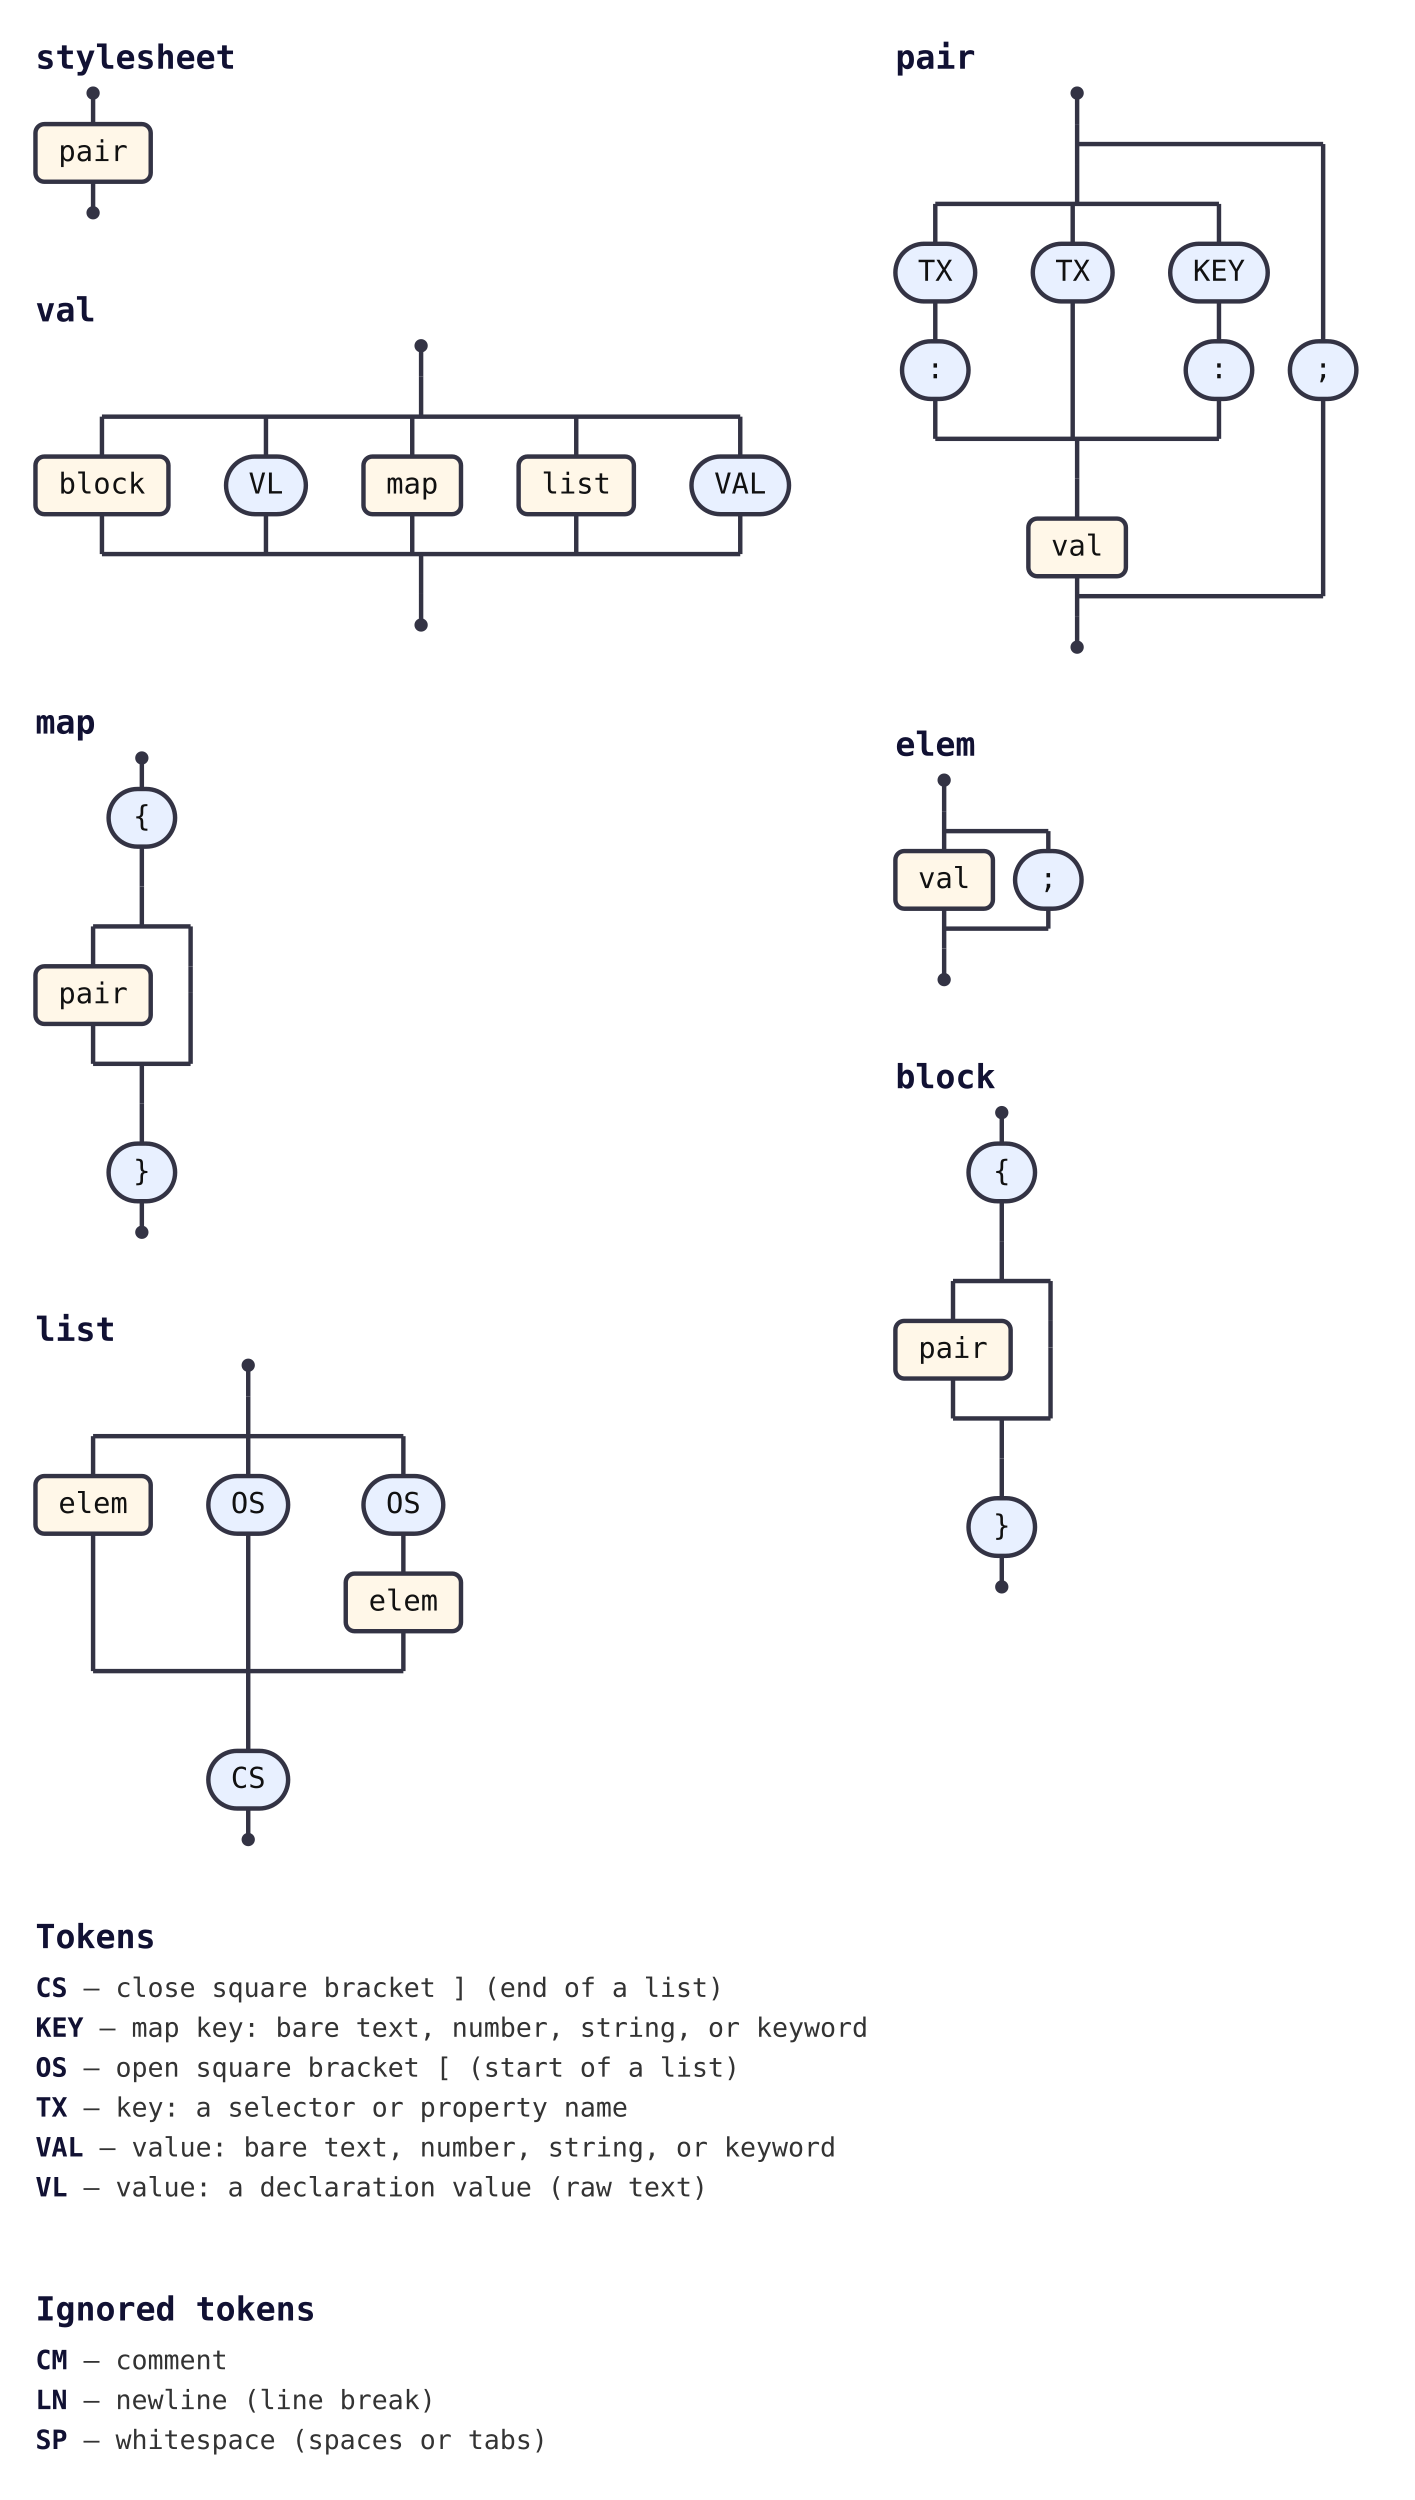
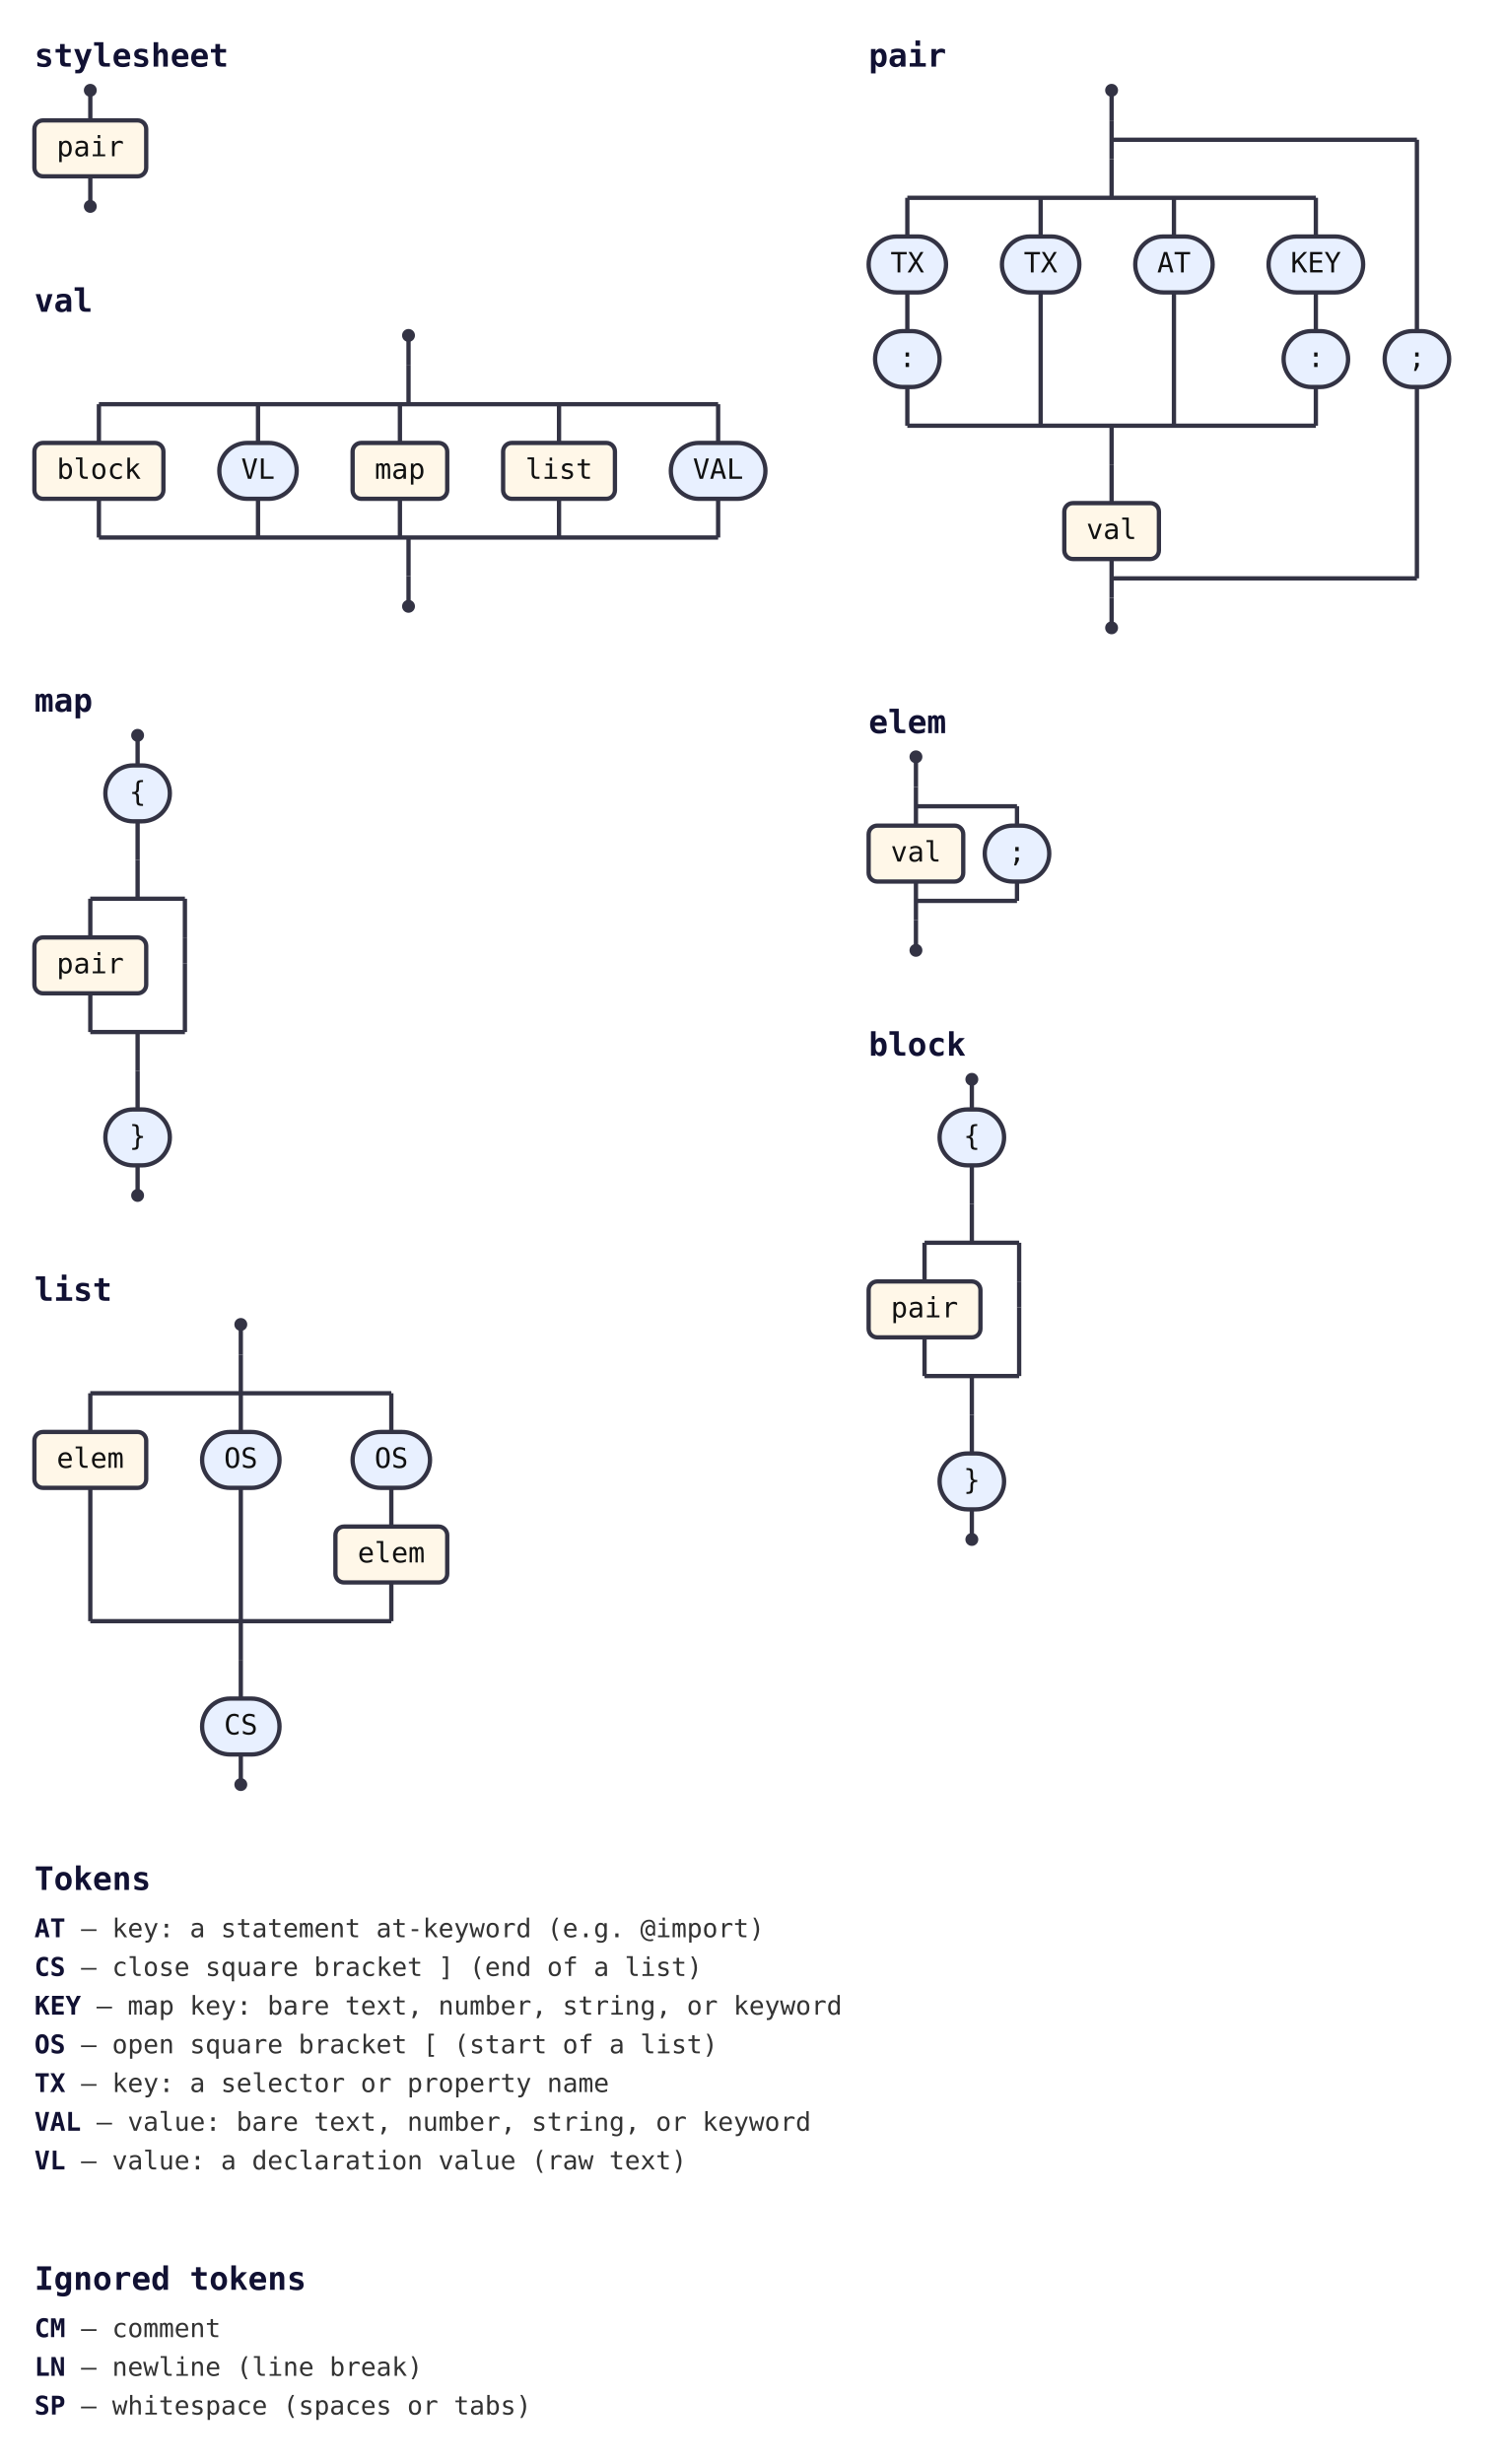
- <svg xmlns="http://www.w3.org/2000/svg" class="railroad" width="638" height="1128" viewBox="0 0 638 1128">
+ <svg xmlns="http://www.w3.org/2000/svg" class="railroad" width="700" height="1146" viewBox="0 0 700 1146">
  <style>svg.railroad{background:#fff;font-family:monospace;font-size:13px}.rr-line{stroke:#334;stroke-width:2;fill:none}.rr-cap{fill:#334}.rr-term{fill:#e8f0ff;stroke:#334;stroke-width:2}.rr-nonterm{fill:#fff7e8;stroke:#334;stroke-width:2}.rr-label{fill:#111;text-anchor:middle;dominant-baseline:middle}.rr-comment{fill:#666;font-style:italic;text-anchor:middle;dominant-baseline:middle}.rr-title{fill:#113;font-weight:bold;font-size:15px}.rr-legend{fill:#333;font-size:12px}.rr-legend-tok{fill:#113;font-weight:bold}a:hover .rr-nonterm{fill:#ffe6b3;cursor:pointer}</style>
  <g>
    <g id="stylesheet">
      <text class="rr-title" x="16" y="31">stylesheet</text>
      <circle class="rr-cap" cx="42" cy="42" r="3" />
      <path class="rr-line" d="M42 42V56" />
      <a href="#pair">
        <rect class="rr-nonterm" x="16" y="56" width="52" height="26" rx="4" ry="4" />
        <text class="rr-label" x="42" y="69">pair</text>
      </a>
      <path class="rr-line" d="M42 82V96" />
      <circle class="rr-cap" cx="42" cy="96" r="3" />
    </g>
    <g id="val">
      <text class="rr-title" x="16" y="145">val</text>
      <circle class="rr-cap" cx="190" cy="156" r="3" />
      <path class="rr-line" d="M190 156V170" />
      <path class="rr-line" d="M190 170V188" />
      <path class="rr-line" d="M46 188H334" />
      <path class="rr-line" d="M46 250H334" />
      <path class="rr-line" d="M190 250V268" />
      <path class="rr-line" d="M46 188V206" />
      <a href="#block">
        <rect class="rr-nonterm" x="16" y="206" width="60" height="26" rx="4" ry="4" />
        <text class="rr-label" x="46" y="219">block</text>
      </a>
      <path class="rr-line" d="M46 232V250" />
      <path class="rr-line" d="M120 188V206" />
      <rect class="rr-term" x="102" y="206" width="36" height="26" rx="13" ry="13" />
      <text class="rr-label" x="120" y="219">VL</text>
      <path class="rr-line" d="M120 232V250" />
      <path class="rr-line" d="M186 188V206" />
      <a href="#map">
        <rect class="rr-nonterm" x="164" y="206" width="44" height="26" rx="4" ry="4" />
        <text class="rr-label" x="186" y="219">map</text>
      </a>
      <path class="rr-line" d="M186 232V250" />
      <path class="rr-line" d="M260 188V206" />
      <a href="#list">
        <rect class="rr-nonterm" x="234" y="206" width="52" height="26" rx="4" ry="4" />
        <text class="rr-label" x="260" y="219">list</text>
      </a>
      <path class="rr-line" d="M260 232V250" />
      <path class="rr-line" d="M334 188V206" />
      <rect class="rr-term" x="312" y="206" width="44" height="26" rx="13" ry="13" />
      <text class="rr-label" x="334" y="219">VAL</text>
      <path class="rr-line" d="M334 232V250" />
      <path class="rr-line" d="M190 268V282" />
      <circle class="rr-cap" cx="190" cy="282" r="3" />
    </g>
    <g id="map">
      <text class="rr-title" x="16" y="331">map</text>
      <circle class="rr-cap" cx="64" cy="342" r="3" />
      <path class="rr-line" d="M64 342V356" />
      <rect class="rr-term" x="49" y="356" width="30" height="26" rx="13" ry="13" />
      <text class="rr-label" x="64" y="369">{</text>
      <path class="rr-line" d="M64 382V400" />
      <path class="rr-line" d="M64 400V418" />
      <path class="rr-line" d="M42 418H86" />
      <path class="rr-line" d="M42 480H86" />
      <path class="rr-line" d="M64 480V498" />
      <path class="rr-line" d="M42 418V436" />
      <a href="#pair">
        <rect class="rr-nonterm" x="16" y="436" width="52" height="26" rx="4" ry="4" />
        <text class="rr-label" x="42" y="449">pair</text>
      </a>
      <path class="rr-line" d="M42 462V480" />
      <path class="rr-line" d="M86 418V436" />
      <path class="rr-line" d="M86 436V448" />
      <path class="rr-line" d="M86 448V480" />
      <path class="rr-line" d="M64 498V516" />
      <rect class="rr-term" x="49" y="516" width="30" height="26" rx="13" ry="13" />
      <text class="rr-label" x="64" y="529">}</text>
      <path class="rr-line" d="M64 542V556" />
      <circle class="rr-cap" cx="64" cy="556" r="3" />
    </g>
    <g id="list">
      <text class="rr-title" x="16" y="605">list</text>
      <circle class="rr-cap" cx="112" cy="616" r="3" />
      <path class="rr-line" d="M112 616V630" />
      <path class="rr-line" d="M112 630V648" />
      <path class="rr-line" d="M42 648H182" />
      <path class="rr-line" d="M42 754H182" />
      <path class="rr-line" d="M112 754V772" />
      <path class="rr-line" d="M42 648V666" />
      <a href="#elem">
        <rect class="rr-nonterm" x="16" y="666" width="52" height="26" rx="4" ry="4" />
        <text class="rr-label" x="42" y="679">elem</text>
      </a>
      <path class="rr-line" d="M42 692V754" />
      <path class="rr-line" d="M112 648V666" />
      <rect class="rr-term" x="94" y="666" width="36" height="26" rx="13" ry="13" />
      <text class="rr-label" x="112" y="679">OS</text>
      <path class="rr-line" d="M112 692V754" />
      <path class="rr-line" d="M182 648V666" />
      <rect class="rr-term" x="164" y="666" width="36" height="26" rx="13" ry="13" />
      <text class="rr-label" x="182" y="679">OS</text>
      <path class="rr-line" d="M182 692V710" />
      <a href="#elem">
        <rect class="rr-nonterm" x="156" y="710" width="52" height="26" rx="4" ry="4" />
        <text class="rr-label" x="182" y="723">elem</text>
      </a>
      <path class="rr-line" d="M182 736V754" />
      <path class="rr-line" d="M112 772V790" />
      <rect class="rr-term" x="94" y="790" width="36" height="26" rx="13" ry="13" />
      <text class="rr-label" x="112" y="803">CS</text>
      <path class="rr-line" d="M112 816V830" />
      <circle class="rr-cap" cx="112" cy="830" r="3" />
    </g>
    <g id="pair">
      <text class="rr-title" x="404" y="31">pair</text>
-       <circle class="rr-cap" cx="486" cy="42" r="3" />
-       <path class="rr-line" d="M486 42V56" />
-       <path class="rr-line" d="M486 56V74" />
-       <path class="rr-line" d="M486 74V92" />
-       <path class="rr-line" d="M422 92H550" />
-       <path class="rr-line" d="M422 198H550" />
-       <path class="rr-line" d="M486 198V216" />
+       <circle class="rr-cap" cx="517" cy="42" r="3" />
+       <path class="rr-line" d="M517 42V56" />
+       <path class="rr-line" d="M517 56V74" />
+       <path class="rr-line" d="M517 74V92" />
+       <path class="rr-line" d="M422 92H612" />
+       <path class="rr-line" d="M422 198H612" />
+       <path class="rr-line" d="M517 198V216" />
      <path class="rr-line" d="M422 92V110" />
      <rect class="rr-term" x="404" y="110" width="36" height="26" rx="13" ry="13" />
      <text class="rr-label" x="422" y="123">TX</text>
      <path class="rr-line" d="M422 136V154" />
      <rect class="rr-term" x="407" y="154" width="30" height="26" rx="13" ry="13" />
      <text class="rr-label" x="422" y="167">:</text>
      <path class="rr-line" d="M422 180V198" />
      <path class="rr-line" d="M484 92V110" />
      <rect class="rr-term" x="466" y="110" width="36" height="26" rx="13" ry="13" />
      <text class="rr-label" x="484" y="123">TX</text>
      <path class="rr-line" d="M484 136V198" />
-       <path class="rr-line" d="M550 92V110" />
-       <rect class="rr-term" x="528" y="110" width="44" height="26" rx="13" ry="13" />
-       <text class="rr-label" x="550" y="123">KEY</text>
-       <path class="rr-line" d="M550 136V154" />
-       <rect class="rr-term" x="535" y="154" width="30" height="26" rx="13" ry="13" />
-       <text class="rr-label" x="550" y="167">:</text>
-       <path class="rr-line" d="M550 180V198" />
-       <path class="rr-line" d="M486 216V234" />
+       <path class="rr-line" d="M546 92V110" />
+       <rect class="rr-term" x="528" y="110" width="36" height="26" rx="13" ry="13" />
+       <text class="rr-label" x="546" y="123">AT</text>
+       <path class="rr-line" d="M546 136V198" />
+       <path class="rr-line" d="M612 92V110" />
+       <rect class="rr-term" x="590" y="110" width="44" height="26" rx="13" ry="13" />
+       <text class="rr-label" x="612" y="123">KEY</text>
+       <path class="rr-line" d="M612 136V154" />
+       <rect class="rr-term" x="597" y="154" width="30" height="26" rx="13" ry="13" />
+       <text class="rr-label" x="612" y="167">:</text>
+       <path class="rr-line" d="M612 180V198" />
+       <path class="rr-line" d="M517 216V234" />
      <a href="#val">
-         <rect class="rr-nonterm" x="464" y="234" width="44" height="26" rx="4" ry="4" />
-         <text class="rr-label" x="486" y="247">val</text>
-       </a>
-       <path class="rr-line" d="M486 260V278" />
-       <path class="rr-line" d="M486 269H597" />
-       <path class="rr-line" d="M486 65H597" />
-       <path class="rr-line" d="M597 180V269" />
-       <path class="rr-line" d="M597 65V154" />
-       <rect class="rr-term" x="582" y="154" width="30" height="26" rx="13" ry="13" />
-       <text class="rr-label" x="597" y="167">;</text>
-       <path class="rr-line" d="M486 278V292" />
-       <circle class="rr-cap" cx="486" cy="292" r="3" />
+         <rect class="rr-nonterm" x="495" y="234" width="44" height="26" rx="4" ry="4" />
+         <text class="rr-label" x="517" y="247">val</text>
+       </a>
+       <path class="rr-line" d="M517 260V278" />
+       <path class="rr-line" d="M517 269H659" />
+       <path class="rr-line" d="M517 65H659" />
+       <path class="rr-line" d="M659 180V269" />
+       <path class="rr-line" d="M659 65V154" />
+       <rect class="rr-term" x="644" y="154" width="30" height="26" rx="13" ry="13" />
+       <text class="rr-label" x="659" y="167">;</text>
+       <path class="rr-line" d="M517 278V292" />
+       <circle class="rr-cap" cx="517" cy="292" r="3" />
    </g>
    <g id="elem">
      <text class="rr-title" x="404" y="341">elem</text>
      <circle class="rr-cap" cx="426" cy="352" r="3" />
      <path class="rr-line" d="M426 352V366" />
      <path class="rr-line" d="M426 366V384" />
      <a href="#val">
        <rect class="rr-nonterm" x="404" y="384" width="44" height="26" rx="4" ry="4" />
        <text class="rr-label" x="426" y="397">val</text>
      </a>
      <path class="rr-line" d="M426 410V428" />
      <path class="rr-line" d="M426 419H473" />
      <path class="rr-line" d="M426 375H473" />
      <path class="rr-line" d="M473 410V419" />
      <path class="rr-line" d="M473 375V384" />
      <rect class="rr-term" x="458" y="384" width="30" height="26" rx="13" ry="13" />
      <text class="rr-label" x="473" y="397">;</text>
      <path class="rr-line" d="M426 428V442" />
      <circle class="rr-cap" cx="426" cy="442" r="3" />
    </g>
    <g id="block">
      <text class="rr-title" x="404" y="491">block</text>
      <circle class="rr-cap" cx="452" cy="502" r="3" />
      <path class="rr-line" d="M452 502V516" />
      <rect class="rr-term" x="437" y="516" width="30" height="26" rx="13" ry="13" />
      <text class="rr-label" x="452" y="529">{</text>
      <path class="rr-line" d="M452 542V560" />
      <path class="rr-line" d="M452 560V578" />
      <path class="rr-line" d="M430 578H474" />
      <path class="rr-line" d="M430 640H474" />
      <path class="rr-line" d="M452 640V658" />
      <path class="rr-line" d="M430 578V596" />
      <a href="#pair">
        <rect class="rr-nonterm" x="404" y="596" width="52" height="26" rx="4" ry="4" />
        <text class="rr-label" x="430" y="609">pair</text>
      </a>
      <path class="rr-line" d="M430 622V640" />
      <path class="rr-line" d="M474 578V596" />
      <path class="rr-line" d="M474 596V608" />
      <path class="rr-line" d="M474 608V640" />
      <path class="rr-line" d="M452 658V676" />
      <rect class="rr-term" x="437" y="676" width="30" height="26" rx="13" ry="13" />
      <text class="rr-label" x="452" y="689">}</text>
      <path class="rr-line" d="M452 702V716" />
      <circle class="rr-cap" cx="452" cy="716" r="3" />
    </g>
    <text class="rr-title" x="16" y="879">Tokens</text>
    <text class="rr-legend" x="16" y="901">
+       <tspan class="rr-legend-tok">AT</tspan>  —  key: a statement at-keyword (e.g. @import)</text>
+     <text class="rr-legend" x="16" y="919">
      <tspan class="rr-legend-tok">CS</tspan>  —  close square bracket ] (end of a list)</text>
-     <text class="rr-legend" x="16" y="919">
+     <text class="rr-legend" x="16" y="937">
      <tspan class="rr-legend-tok">KEY</tspan>  —  map key: bare text, number, string, or keyword</text>
-     <text class="rr-legend" x="16" y="937">
+     <text class="rr-legend" x="16" y="955">
      <tspan class="rr-legend-tok">OS</tspan>  —  open square bracket [ (start of a list)</text>
-     <text class="rr-legend" x="16" y="955">
+     <text class="rr-legend" x="16" y="973">
      <tspan class="rr-legend-tok">TX</tspan>  —  key: a selector or property name</text>
-     <text class="rr-legend" x="16" y="973">
+     <text class="rr-legend" x="16" y="991">
      <tspan class="rr-legend-tok">VAL</tspan>  —  value: bare text, number, string, or keyword</text>
-     <text class="rr-legend" x="16" y="991">
+     <text class="rr-legend" x="16" y="1009">
      <tspan class="rr-legend-tok">VL</tspan>  —  value: a declaration value (raw text)</text>
-     <text class="rr-title" x="16" y="1047">Ignored tokens</text>
-     <text class="rr-legend" x="16" y="1069">
+     <text class="rr-title" x="16" y="1065">Ignored tokens</text>
+     <text class="rr-legend" x="16" y="1087">
      <tspan class="rr-legend-tok">CM</tspan>  —  comment</text>
-     <text class="rr-legend" x="16" y="1087">
+     <text class="rr-legend" x="16" y="1105">
      <tspan class="rr-legend-tok">LN</tspan>  —  newline (line break)</text>
-     <text class="rr-legend" x="16" y="1105">
+     <text class="rr-legend" x="16" y="1123">
      <tspan class="rr-legend-tok">SP</tspan>  —  whitespace (spaces or tabs)</text>
  </g>
</svg>
